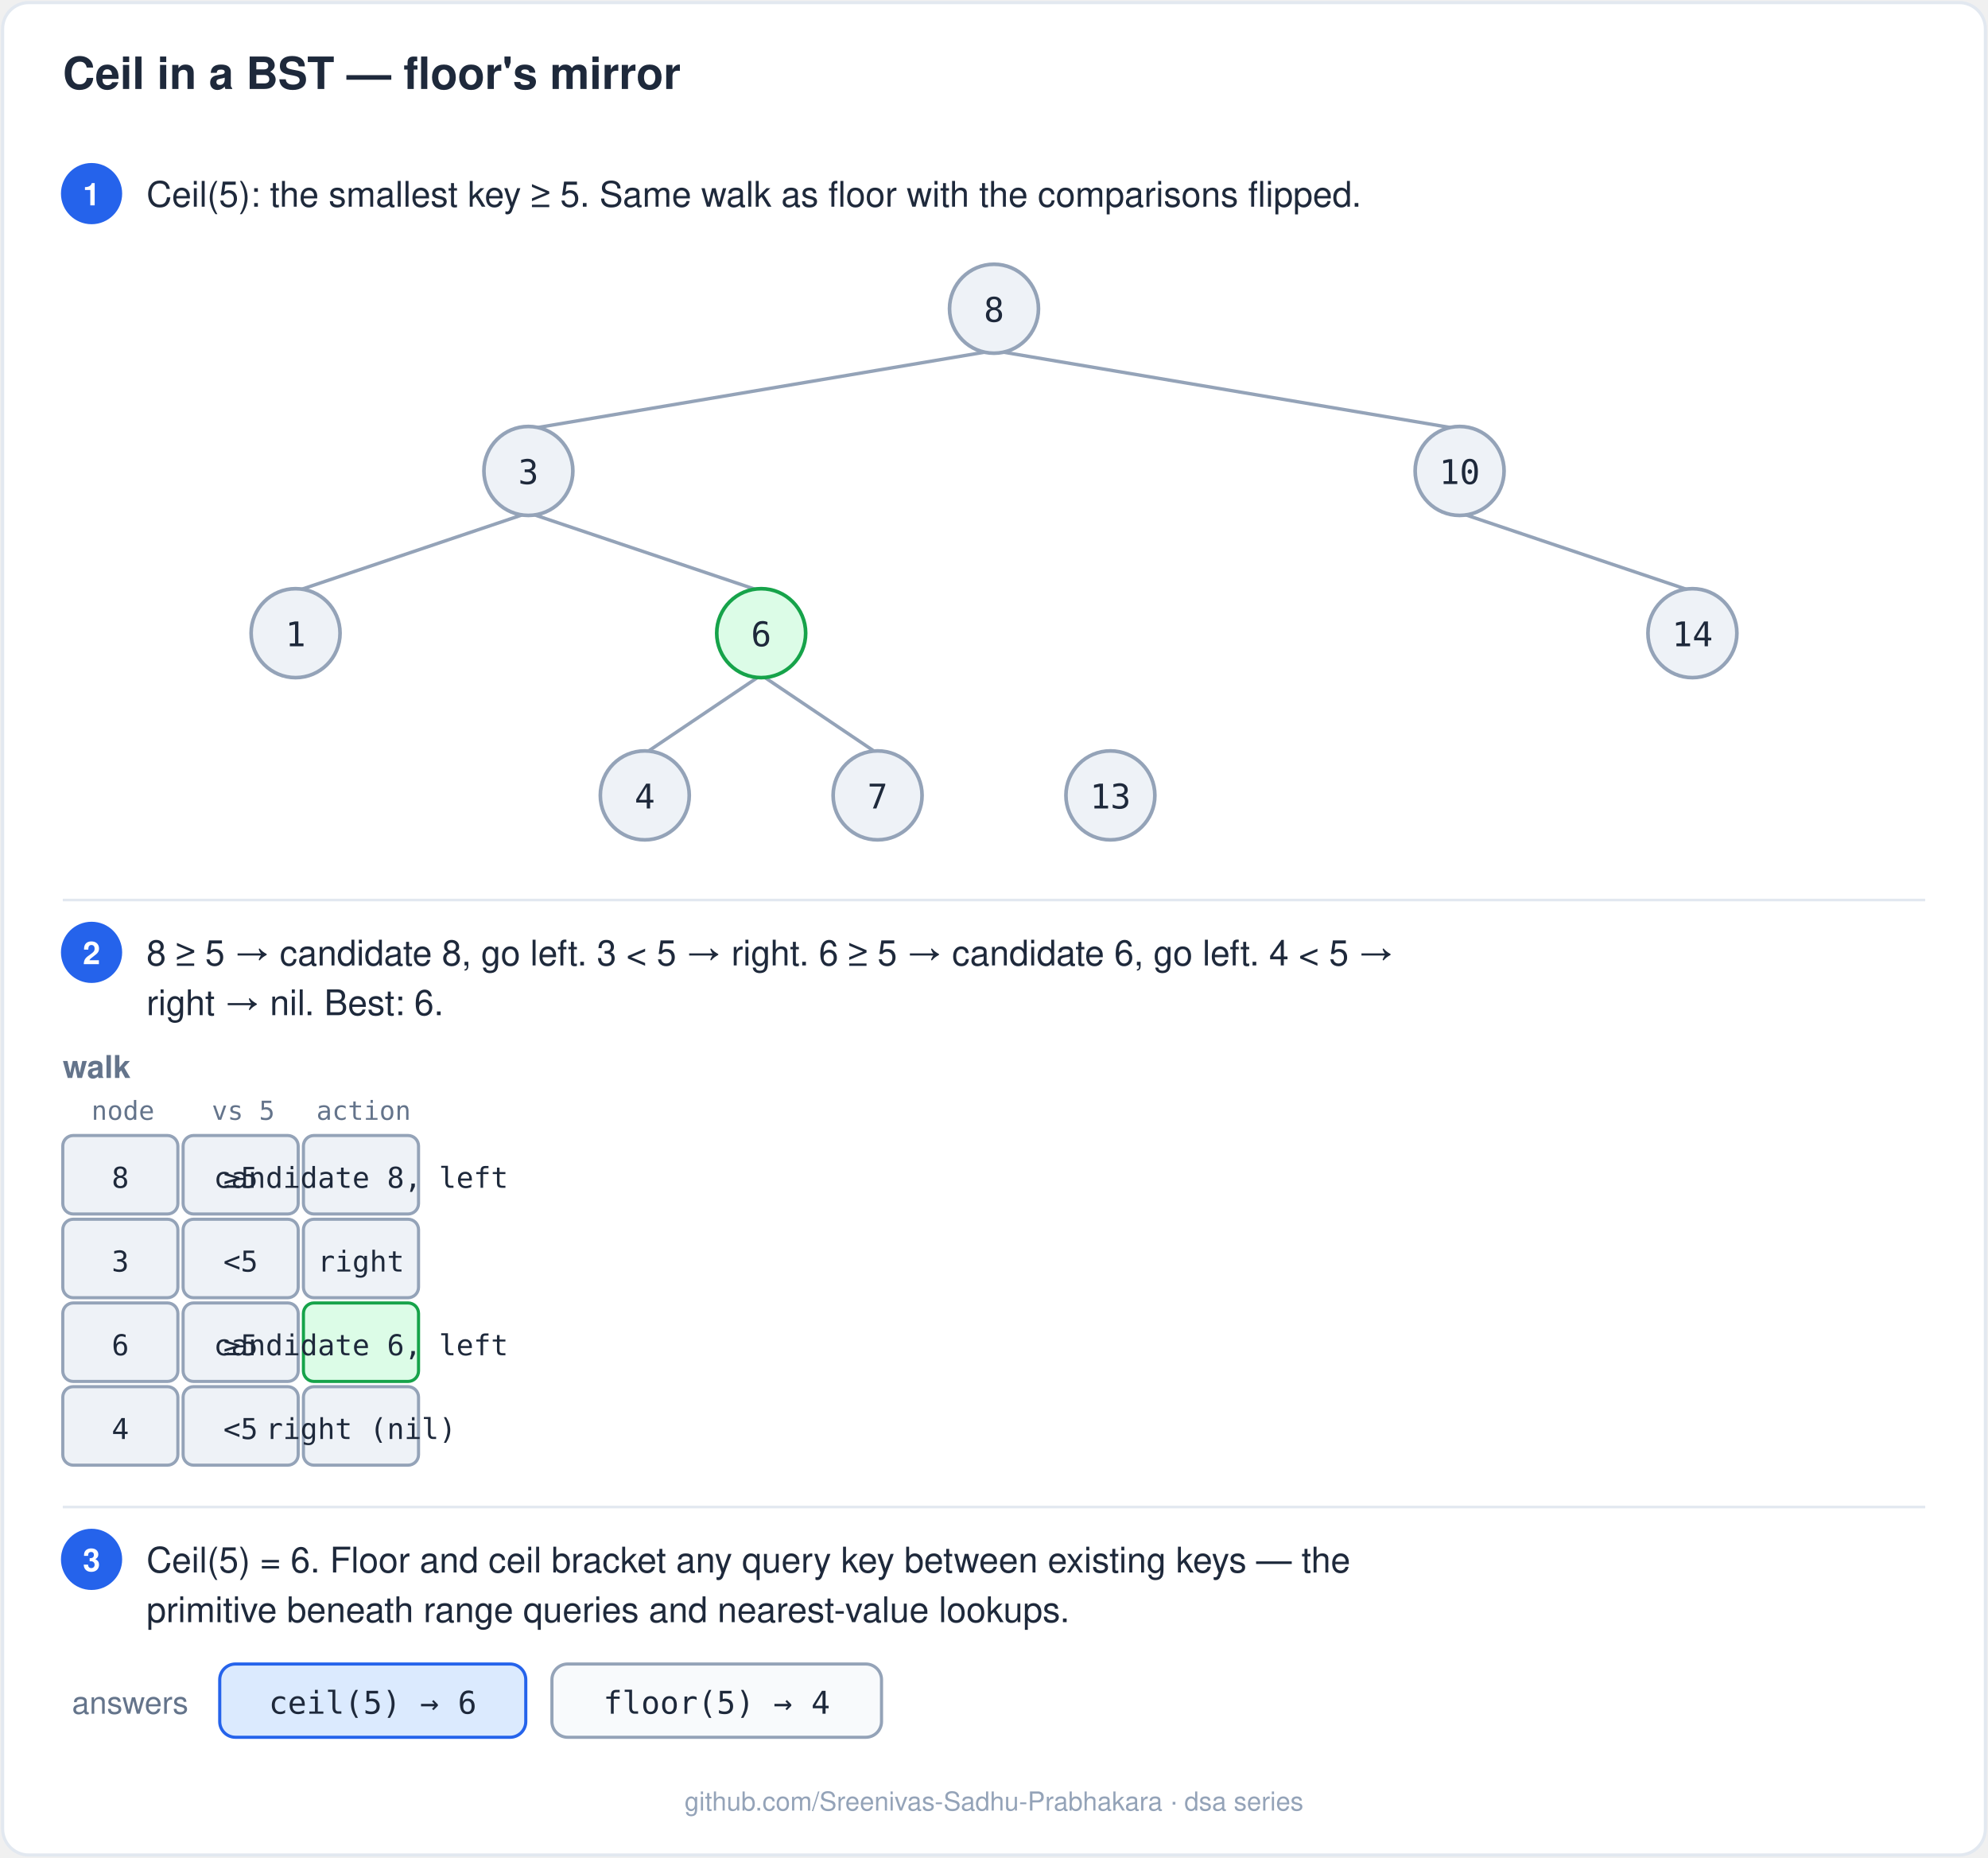
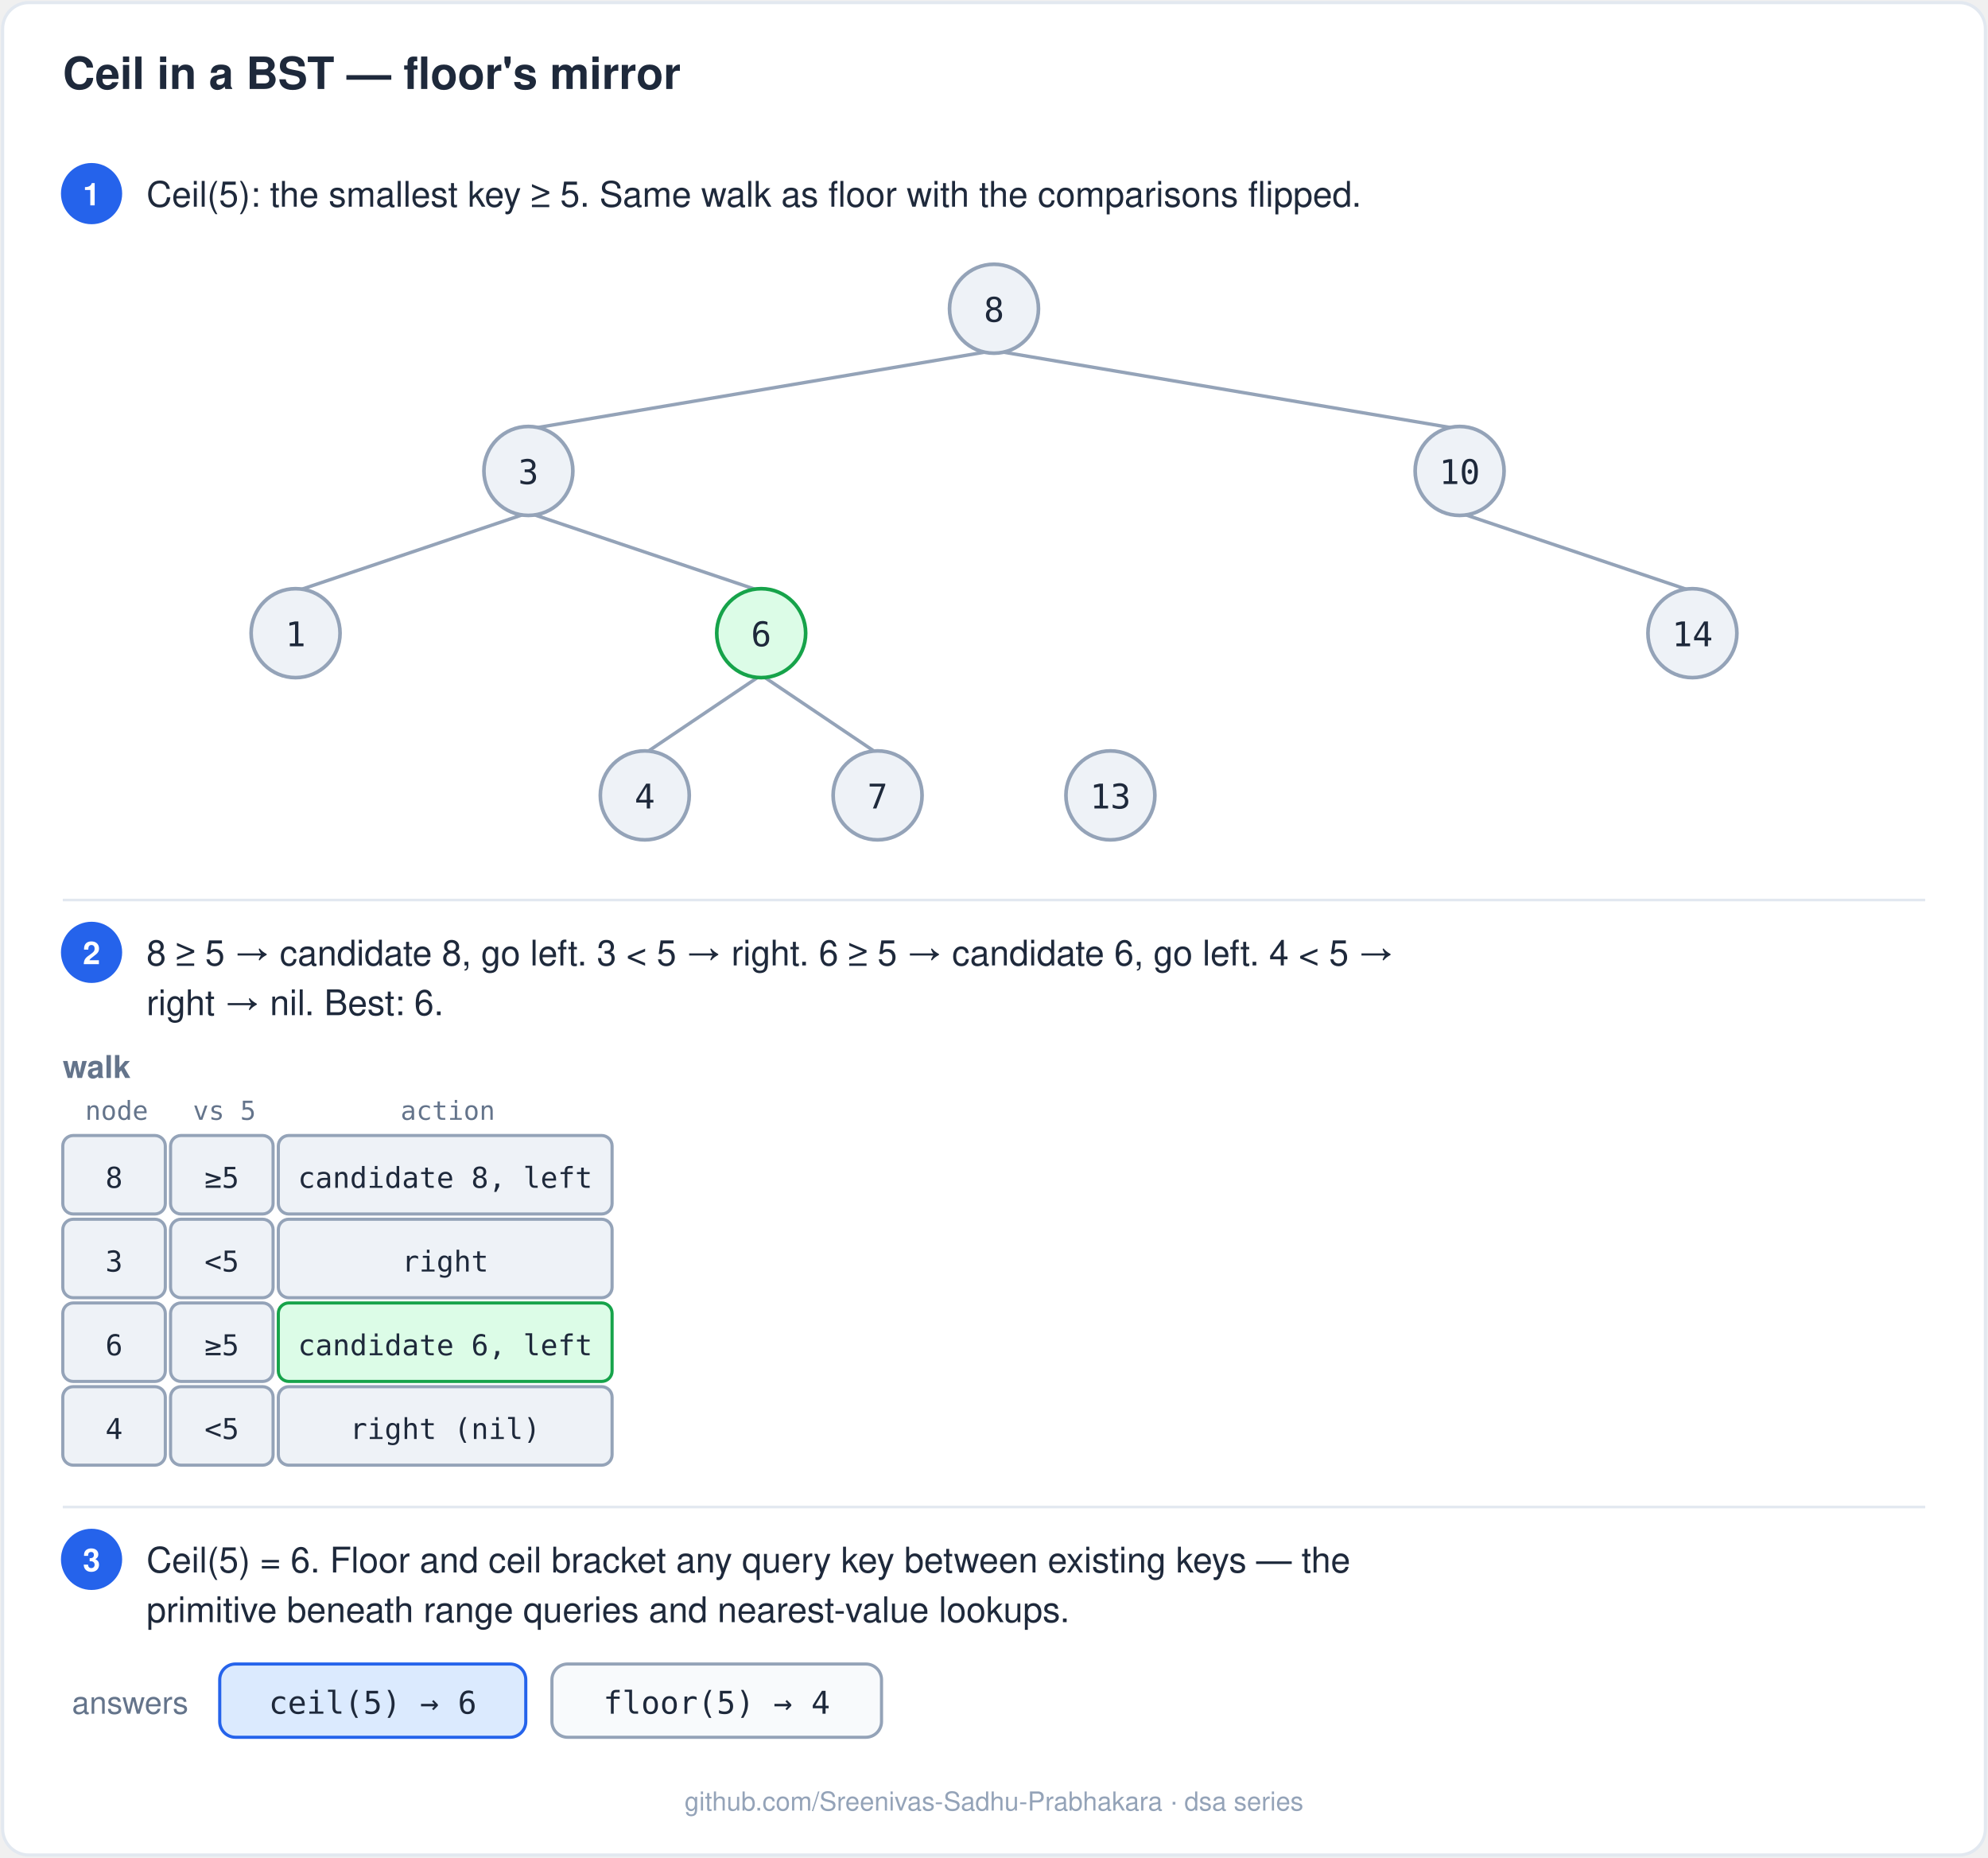
<svg xmlns="http://www.w3.org/2000/svg" width="760" height="710" viewBox="0 0 760 710" role="img" aria-label="Step-by-step visual walkthrough">
  <defs>
    <marker id="arr" markerWidth="8" markerHeight="8" refX="6" refY="3" orient="auto">
      <path d="M0,0 L7,3 L0,6 z" fill="context-stroke" />
    </marker>
  </defs>
  <rect x="1.0" y="1.0" width="758.0" height="708.0" rx="10" fill="#ffffff" stroke="#e2e8f0" stroke-width="1.2" />
  <text x="24.0" y="34.0" font-family="-apple-system,Segoe UI,Helvetica,Arial,sans-serif" font-size="17" fill="#1e293b" text-anchor="start" font-weight="600">Ceil in a BST — floor's mirror</text>
  <circle cx="35.0" cy="74.0" r="11" fill="#2563eb" stroke="#2563eb" stroke-width="1.4" />
  <text x="35.0" y="78.5" font-family="-apple-system,Segoe UI,Helvetica,Arial,sans-serif" font-size="12" fill="#ffffff" text-anchor="middle" font-weight="600">1</text>
  <text x="56.0" y="79.0" font-family="-apple-system,Segoe UI,Helvetica,Arial,sans-serif" font-size="13.5" fill="#1e293b" text-anchor="start">Ceil(5): the smallest key ≥ 5. Same walk as floor with the comparisons flipped.</text>
  <line x1="380.0" y1="134.0" x2="202.0" y2="164.0" stroke="#94a3b8" stroke-width="1.3" />
  <line x1="380.0" y1="134.0" x2="558.0" y2="164.0" stroke="#94a3b8" stroke-width="1.3" />
  <line x1="202.0" y1="196.0" x2="113.0" y2="226.0" stroke="#94a3b8" stroke-width="1.3" />
  <line x1="202.0" y1="196.0" x2="291.0" y2="226.0" stroke="#94a3b8" stroke-width="1.3" />
  <line x1="558.0" y1="196.0" x2="647.0" y2="226.0" stroke="#94a3b8" stroke-width="1.3" />
  <line x1="291.0" y1="258.0" x2="246.5" y2="288.0" stroke="#94a3b8" stroke-width="1.3" />
  <line x1="291.0" y1="258.0" x2="335.5" y2="288.0" stroke="#94a3b8" stroke-width="1.3" />
  <circle cx="380.0" cy="118.0" r="17" fill="#eef2f7" stroke="#94a3b8" stroke-width="1.4" />
  <text x="380.0" y="123.0" font-family="ui-monospace,Menlo,monospace" font-size="13" fill="#1e293b" text-anchor="middle">8</text>
  <circle cx="202.0" cy="180.0" r="17" fill="#eef2f7" stroke="#94a3b8" stroke-width="1.4" />
  <text x="202.0" y="185.0" font-family="ui-monospace,Menlo,monospace" font-size="13" fill="#1e293b" text-anchor="middle">3</text>
  <circle cx="558.0" cy="180.0" r="17" fill="#eef2f7" stroke="#94a3b8" stroke-width="1.4" />
  <text x="558.0" y="185.0" font-family="ui-monospace,Menlo,monospace" font-size="13" fill="#1e293b" text-anchor="middle">10</text>
  <circle cx="113.0" cy="242.0" r="17" fill="#eef2f7" stroke="#94a3b8" stroke-width="1.4" />
  <text x="113.0" y="247.0" font-family="ui-monospace,Menlo,monospace" font-size="13" fill="#1e293b" text-anchor="middle">1</text>
  <circle cx="291.0" cy="242.0" r="17" fill="#dcfce7" stroke="#16a34a" stroke-width="1.4" />
  <text x="291.0" y="247.0" font-family="ui-monospace,Menlo,monospace" font-size="13" fill="#1e293b" text-anchor="middle">6</text>
  <circle cx="647.0" cy="242.0" r="17" fill="#eef2f7" stroke="#94a3b8" stroke-width="1.4" />
  <text x="647.0" y="247.0" font-family="ui-monospace,Menlo,monospace" font-size="13" fill="#1e293b" text-anchor="middle">14</text>
  <circle cx="246.5" cy="304.0" r="17" fill="#eef2f7" stroke="#94a3b8" stroke-width="1.4" />
  <text x="246.5" y="309.0" font-family="ui-monospace,Menlo,monospace" font-size="13" fill="#1e293b" text-anchor="middle">4</text>
  <circle cx="335.5" cy="304.0" r="17" fill="#eef2f7" stroke="#94a3b8" stroke-width="1.4" />
  <text x="335.5" y="309.0" font-family="ui-monospace,Menlo,monospace" font-size="13" fill="#1e293b" text-anchor="middle">7</text>
  <circle cx="424.5" cy="304.0" r="17" fill="#eef2f7" stroke="#94a3b8" stroke-width="1.4" />
  <text x="424.5" y="309.0" font-family="ui-monospace,Menlo,monospace" font-size="13" fill="#1e293b" text-anchor="middle">13</text>
  <line x1="24.0" y1="344.0" x2="736.0" y2="344.0" stroke="#e2e8f0" stroke-width="1" />
  <circle cx="35.0" cy="364.0" r="11" fill="#2563eb" stroke="#2563eb" stroke-width="1.4" />
  <text x="35.0" y="368.5" font-family="-apple-system,Segoe UI,Helvetica,Arial,sans-serif" font-size="12" fill="#ffffff" text-anchor="middle" font-weight="600">2</text>
  <text x="56.0" y="369.0" font-family="-apple-system,Segoe UI,Helvetica,Arial,sans-serif" font-size="13.5" fill="#1e293b" text-anchor="start">8 ≥ 5 → candidate 8, go left. 3 &lt; 5 → right. 6 ≥ 5 → candidate 6, go left. 4 &lt; 5 →</text>
  <text x="56.0" y="388.0" font-family="-apple-system,Segoe UI,Helvetica,Arial,sans-serif" font-size="13.5" fill="#1e293b" text-anchor="start">right → nil. Best: 6.</text>
  <text x="24.0" y="412.0" font-family="-apple-system,Segoe UI,Helvetica,Arial,sans-serif" font-size="12" fill="#64748b" text-anchor="start" font-weight="600">walk</text>
-   <text x="47.0" y="428.0" font-family="ui-monospace,Menlo,monospace" font-size="10" fill="#64748b" text-anchor="middle">node</text>
-   <text x="93.0" y="428.0" font-family="ui-monospace,Menlo,monospace" font-size="10" fill="#64748b" text-anchor="middle">vs 5</text>
-   <text x="139.0" y="428.0" font-family="ui-monospace,Menlo,monospace" font-size="10" fill="#64748b" text-anchor="middle">action</text>
-   <rect x="24.0" y="434.0" width="44.0" height="30.0" rx="4" fill="#eef2f7" stroke="#94a3b8" stroke-width="1.2" />
-   <text x="46.0" y="454.0" font-family="ui-monospace,Menlo,monospace" font-size="11" fill="#1e293b" text-anchor="middle">8</text>
-   <rect x="70.0" y="434.0" width="44.0" height="30.0" rx="4" fill="#eef2f7" stroke="#94a3b8" stroke-width="1.2" />
-   <text x="92.0" y="454.0" font-family="ui-monospace,Menlo,monospace" font-size="11" fill="#1e293b" text-anchor="middle">≥5</text>
-   <rect x="116.0" y="434.0" width="44.0" height="30.0" rx="4" fill="#eef2f7" stroke="#94a3b8" stroke-width="1.2" />
-   <text x="138.0" y="454.0" font-family="ui-monospace,Menlo,monospace" font-size="11" fill="#1e293b" text-anchor="middle">candidate 8, left</text>
-   <rect x="24.0" y="466.0" width="44.0" height="30.0" rx="4" fill="#eef2f7" stroke="#94a3b8" stroke-width="1.2" />
-   <text x="46.0" y="486.0" font-family="ui-monospace,Menlo,monospace" font-size="11" fill="#1e293b" text-anchor="middle">3</text>
-   <rect x="70.0" y="466.0" width="44.0" height="30.0" rx="4" fill="#eef2f7" stroke="#94a3b8" stroke-width="1.2" />
-   <text x="92.0" y="486.0" font-family="ui-monospace,Menlo,monospace" font-size="11" fill="#1e293b" text-anchor="middle">&lt;5</text>
-   <rect x="116.0" y="466.0" width="44.0" height="30.0" rx="4" fill="#eef2f7" stroke="#94a3b8" stroke-width="1.2" />
-   <text x="138.0" y="486.0" font-family="ui-monospace,Menlo,monospace" font-size="11" fill="#1e293b" text-anchor="middle">right</text>
-   <rect x="24.0" y="498.0" width="44.0" height="30.0" rx="4" fill="#eef2f7" stroke="#94a3b8" stroke-width="1.2" />
-   <text x="46.0" y="518.0" font-family="ui-monospace,Menlo,monospace" font-size="11" fill="#1e293b" text-anchor="middle">6</text>
-   <rect x="70.0" y="498.0" width="44.0" height="30.0" rx="4" fill="#eef2f7" stroke="#94a3b8" stroke-width="1.2" />
-   <text x="92.0" y="518.0" font-family="ui-monospace,Menlo,monospace" font-size="11" fill="#1e293b" text-anchor="middle">≥5</text>
-   <rect x="116.0" y="498.0" width="44.0" height="30.0" rx="4" fill="#dcfce7" stroke="#16a34a" stroke-width="1.2" />
-   <text x="138.0" y="518.0" font-family="ui-monospace,Menlo,monospace" font-size="11" fill="#1e293b" text-anchor="middle">candidate 6, left</text>
-   <rect x="24.0" y="530.0" width="44.0" height="30.0" rx="4" fill="#eef2f7" stroke="#94a3b8" stroke-width="1.2" />
-   <text x="46.0" y="550.0" font-family="ui-monospace,Menlo,monospace" font-size="11" fill="#1e293b" text-anchor="middle">4</text>
-   <rect x="70.0" y="530.0" width="44.0" height="30.0" rx="4" fill="#eef2f7" stroke="#94a3b8" stroke-width="1.2" />
-   <text x="92.0" y="550.0" font-family="ui-monospace,Menlo,monospace" font-size="11" fill="#1e293b" text-anchor="middle">&lt;5</text>
-   <rect x="116.0" y="530.0" width="44.0" height="30.0" rx="4" fill="#eef2f7" stroke="#94a3b8" stroke-width="1.2" />
-   <text x="138.0" y="550.0" font-family="ui-monospace,Menlo,monospace" font-size="11" fill="#1e293b" text-anchor="middle">right (nil)</text>
+   <text x="44.6" y="428.0" font-family="ui-monospace,Menlo,monospace" font-size="10" fill="#64748b" text-anchor="middle">node</text>
+   <text x="85.8" y="428.0" font-family="ui-monospace,Menlo,monospace" font-size="10" fill="#64748b" text-anchor="middle">vs 5</text>
+   <text x="171.2" y="428.0" font-family="ui-monospace,Menlo,monospace" font-size="10" fill="#64748b" text-anchor="middle">action</text>
+   <rect x="24.0" y="434.0" width="39.2" height="30.0" rx="4" fill="#eef2f7" stroke="#94a3b8" stroke-width="1.2" />
+   <text x="43.6" y="454.0" font-family="ui-monospace,Menlo,monospace" font-size="11" fill="#1e293b" text-anchor="middle">8</text>
+   <rect x="65.2" y="434.0" width="39.2" height="30.0" rx="4" fill="#eef2f7" stroke="#94a3b8" stroke-width="1.2" />
+   <text x="84.8" y="454.0" font-family="ui-monospace,Menlo,monospace" font-size="11" fill="#1e293b" text-anchor="middle">≥5</text>
+   <rect x="106.4" y="434.0" width="127.6" height="30.0" rx="4" fill="#eef2f7" stroke="#94a3b8" stroke-width="1.2" />
+   <text x="170.2" y="454.0" font-family="ui-monospace,Menlo,monospace" font-size="11" fill="#1e293b" text-anchor="middle">candidate 8, left</text>
+   <rect x="24.0" y="466.0" width="39.2" height="30.0" rx="4" fill="#eef2f7" stroke="#94a3b8" stroke-width="1.2" />
+   <text x="43.6" y="486.0" font-family="ui-monospace,Menlo,monospace" font-size="11" fill="#1e293b" text-anchor="middle">3</text>
+   <rect x="65.2" y="466.0" width="39.2" height="30.0" rx="4" fill="#eef2f7" stroke="#94a3b8" stroke-width="1.2" />
+   <text x="84.8" y="486.0" font-family="ui-monospace,Menlo,monospace" font-size="11" fill="#1e293b" text-anchor="middle">&lt;5</text>
+   <rect x="106.4" y="466.0" width="127.6" height="30.0" rx="4" fill="#eef2f7" stroke="#94a3b8" stroke-width="1.2" />
+   <text x="170.2" y="486.0" font-family="ui-monospace,Menlo,monospace" font-size="11" fill="#1e293b" text-anchor="middle">right</text>
+   <rect x="24.0" y="498.0" width="39.2" height="30.0" rx="4" fill="#eef2f7" stroke="#94a3b8" stroke-width="1.2" />
+   <text x="43.6" y="518.0" font-family="ui-monospace,Menlo,monospace" font-size="11" fill="#1e293b" text-anchor="middle">6</text>
+   <rect x="65.2" y="498.0" width="39.2" height="30.0" rx="4" fill="#eef2f7" stroke="#94a3b8" stroke-width="1.2" />
+   <text x="84.8" y="518.0" font-family="ui-monospace,Menlo,monospace" font-size="11" fill="#1e293b" text-anchor="middle">≥5</text>
+   <rect x="106.4" y="498.0" width="127.6" height="30.0" rx="4" fill="#dcfce7" stroke="#16a34a" stroke-width="1.2" />
+   <text x="170.2" y="518.0" font-family="ui-monospace,Menlo,monospace" font-size="11" fill="#1e293b" text-anchor="middle">candidate 6, left</text>
+   <rect x="24.0" y="530.0" width="39.2" height="30.0" rx="4" fill="#eef2f7" stroke="#94a3b8" stroke-width="1.2" />
+   <text x="43.6" y="550.0" font-family="ui-monospace,Menlo,monospace" font-size="11" fill="#1e293b" text-anchor="middle">4</text>
+   <rect x="65.2" y="530.0" width="39.2" height="30.0" rx="4" fill="#eef2f7" stroke="#94a3b8" stroke-width="1.2" />
+   <text x="84.8" y="550.0" font-family="ui-monospace,Menlo,monospace" font-size="11" fill="#1e293b" text-anchor="middle">&lt;5</text>
+   <rect x="106.4" y="530.0" width="127.6" height="30.0" rx="4" fill="#eef2f7" stroke="#94a3b8" stroke-width="1.2" />
+   <text x="170.2" y="550.0" font-family="ui-monospace,Menlo,monospace" font-size="11" fill="#1e293b" text-anchor="middle">right (nil)</text>
  <line x1="24.0" y1="576.0" x2="736.0" y2="576.0" stroke="#e2e8f0" stroke-width="1" />
  <circle cx="35.0" cy="596.0" r="11" fill="#2563eb" stroke="#2563eb" stroke-width="1.4" />
  <text x="35.0" y="600.5" font-family="-apple-system,Segoe UI,Helvetica,Arial,sans-serif" font-size="12" fill="#ffffff" text-anchor="middle" font-weight="600">3</text>
  <text x="56.0" y="601.0" font-family="-apple-system,Segoe UI,Helvetica,Arial,sans-serif" font-size="13.5" fill="#1e293b" text-anchor="start">Ceil(5) = 6. Floor and ceil bracket any query key between existing keys — the</text>
  <text x="56.0" y="620.0" font-family="-apple-system,Segoe UI,Helvetica,Arial,sans-serif" font-size="13.5" fill="#1e293b" text-anchor="start">primitive beneath range queries and nearest-value lookups.</text>
  <text x="72.0" y="655.0" font-family="-apple-system,Segoe UI,Helvetica,Arial,sans-serif" font-size="12" fill="#64748b" text-anchor="end">answers</text>
  <rect x="84.0" y="636.0" width="117.0" height="28.0" rx="6" fill="#dbeafe" stroke="#2563eb" stroke-width="1.2" />
  <text x="142.5" y="655.0" font-family="ui-monospace,Menlo,monospace" font-size="12" fill="#1e293b" text-anchor="middle">ceil(5) → 6</text>
  <rect x="211.0" y="636.0" width="126.0" height="28.0" rx="6" fill="#f8fafc" stroke="#94a3b8" stroke-width="1.2" />
  <text x="274.0" y="655.0" font-family="ui-monospace,Menlo,monospace" font-size="12" fill="#1e293b" text-anchor="middle">floor(5) → 4</text>
  <text x="380.0" y="692.0" font-family="-apple-system,Segoe UI,Helvetica,Arial,sans-serif" font-size="10" fill="#94a3b8" text-anchor="middle">github.com/Sreenivas-Sadhu-Prabhakara · dsa series</text>
</svg>
